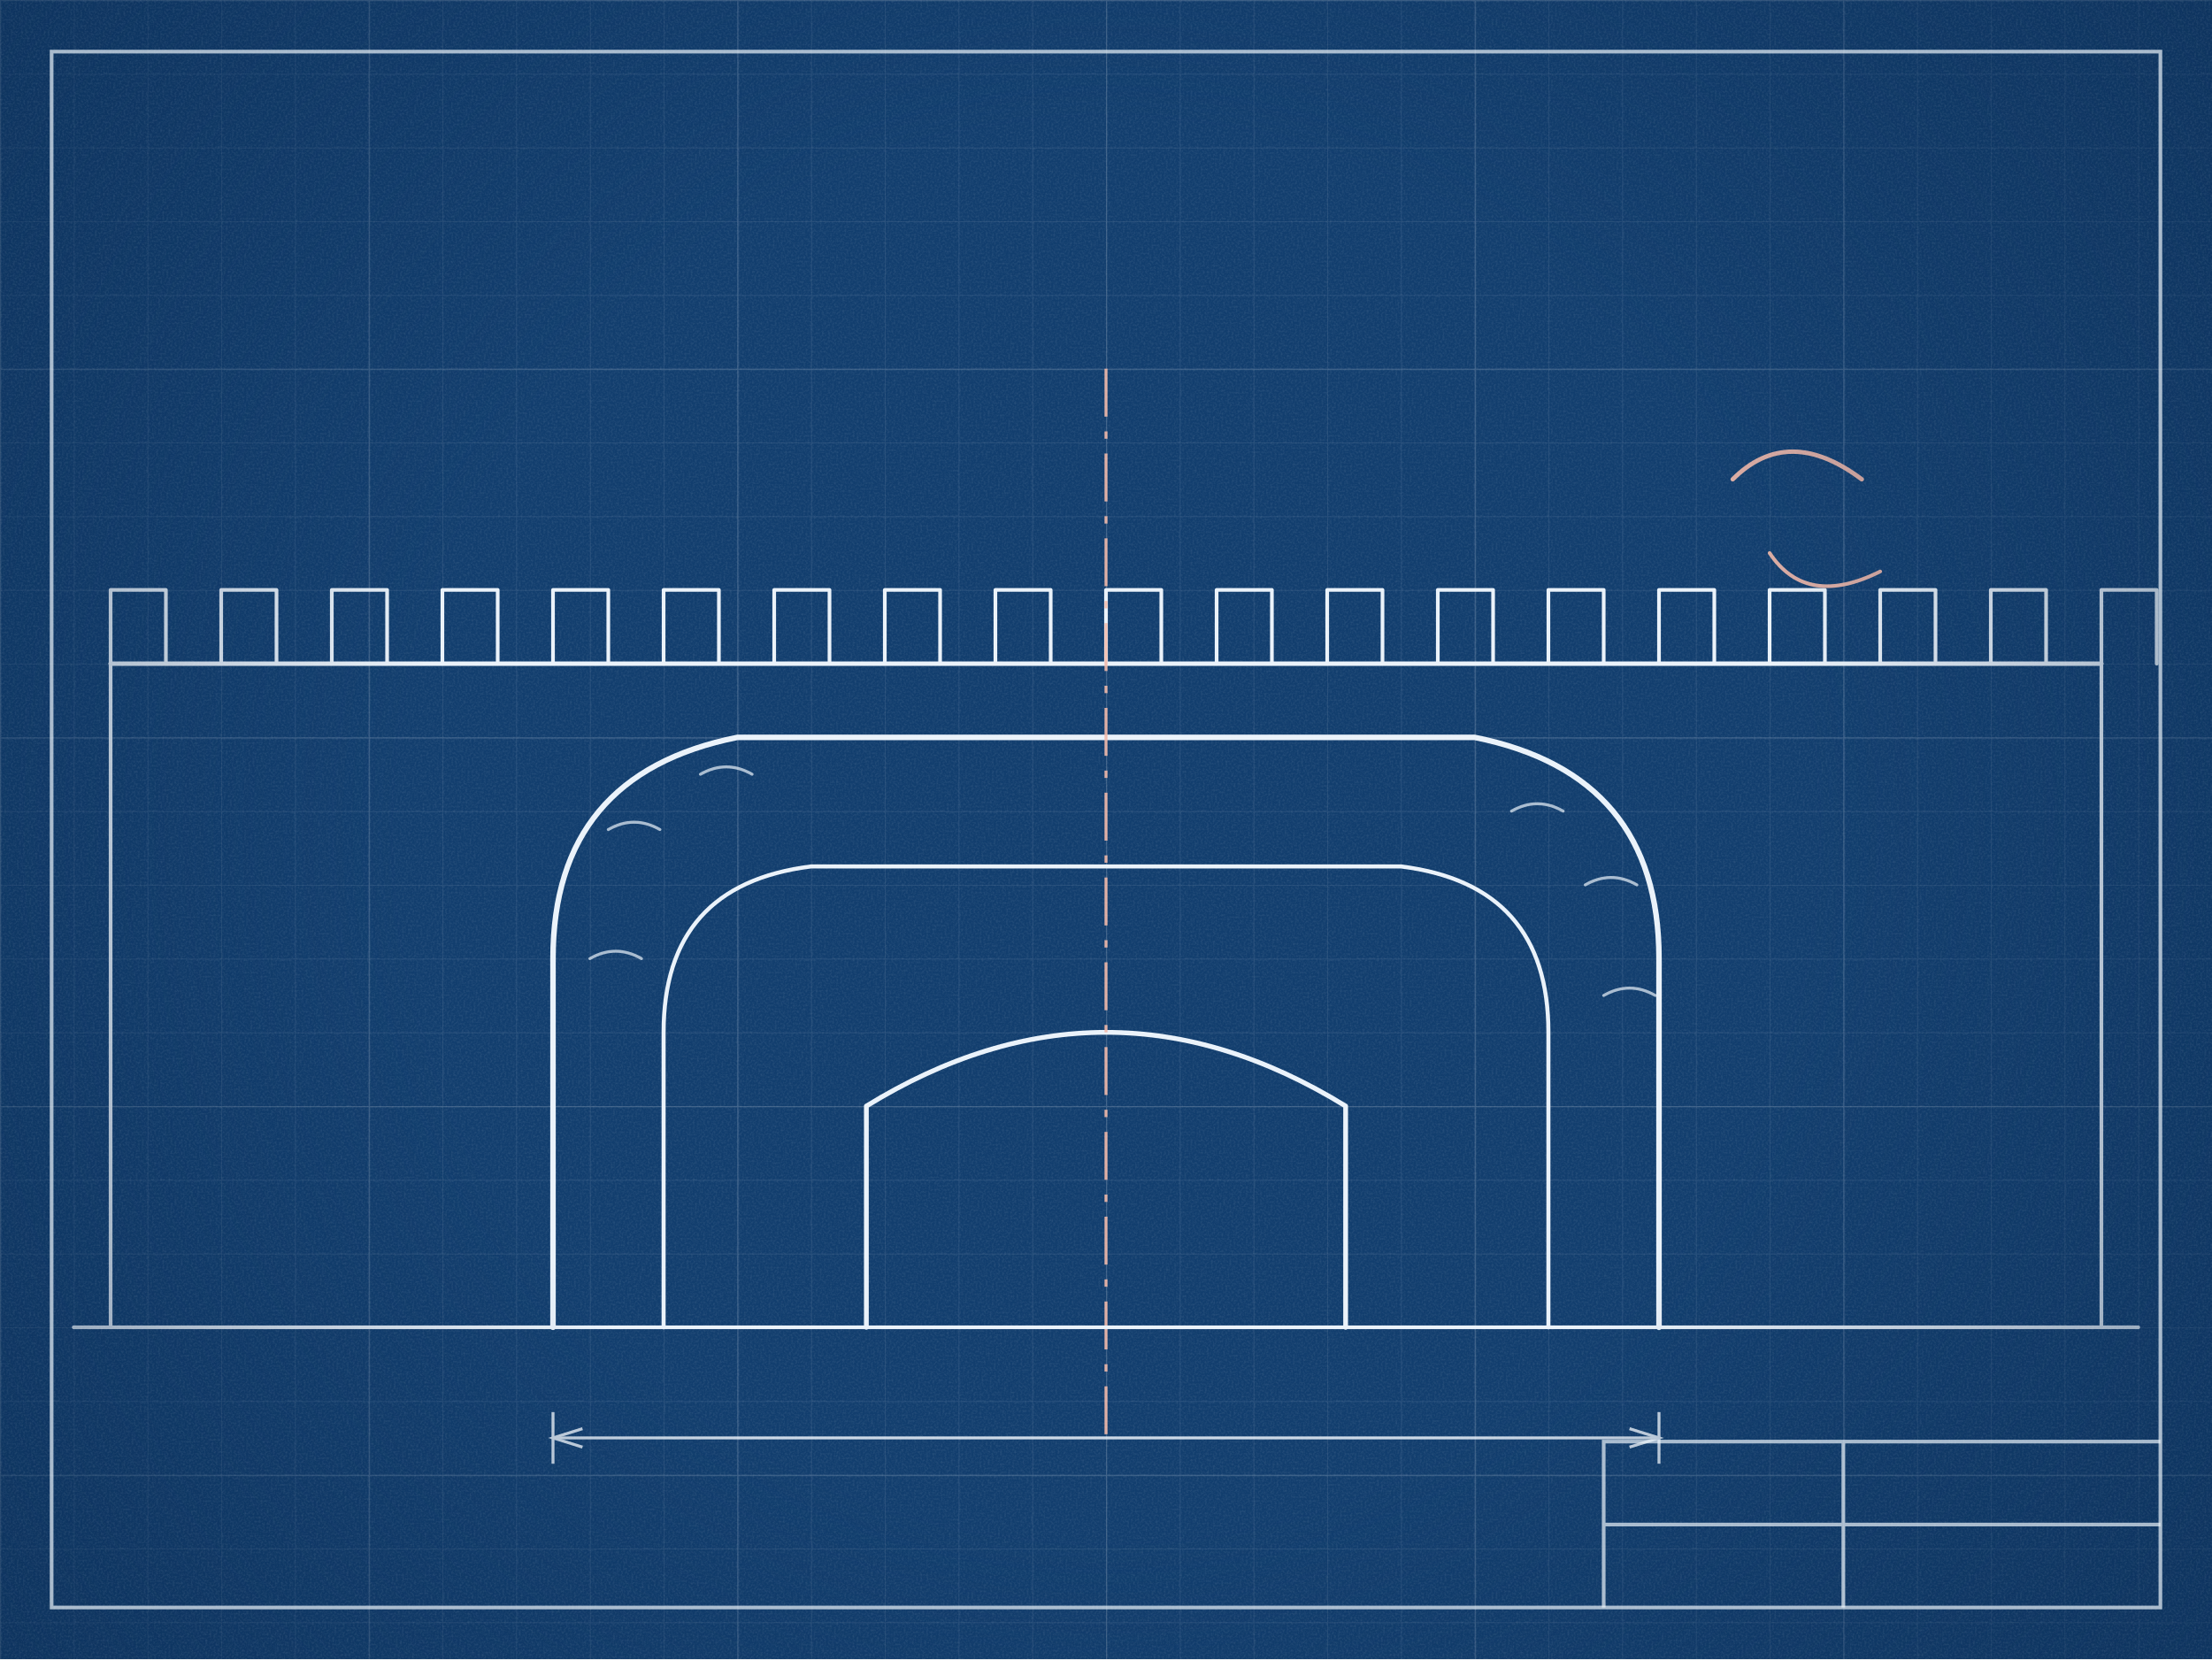
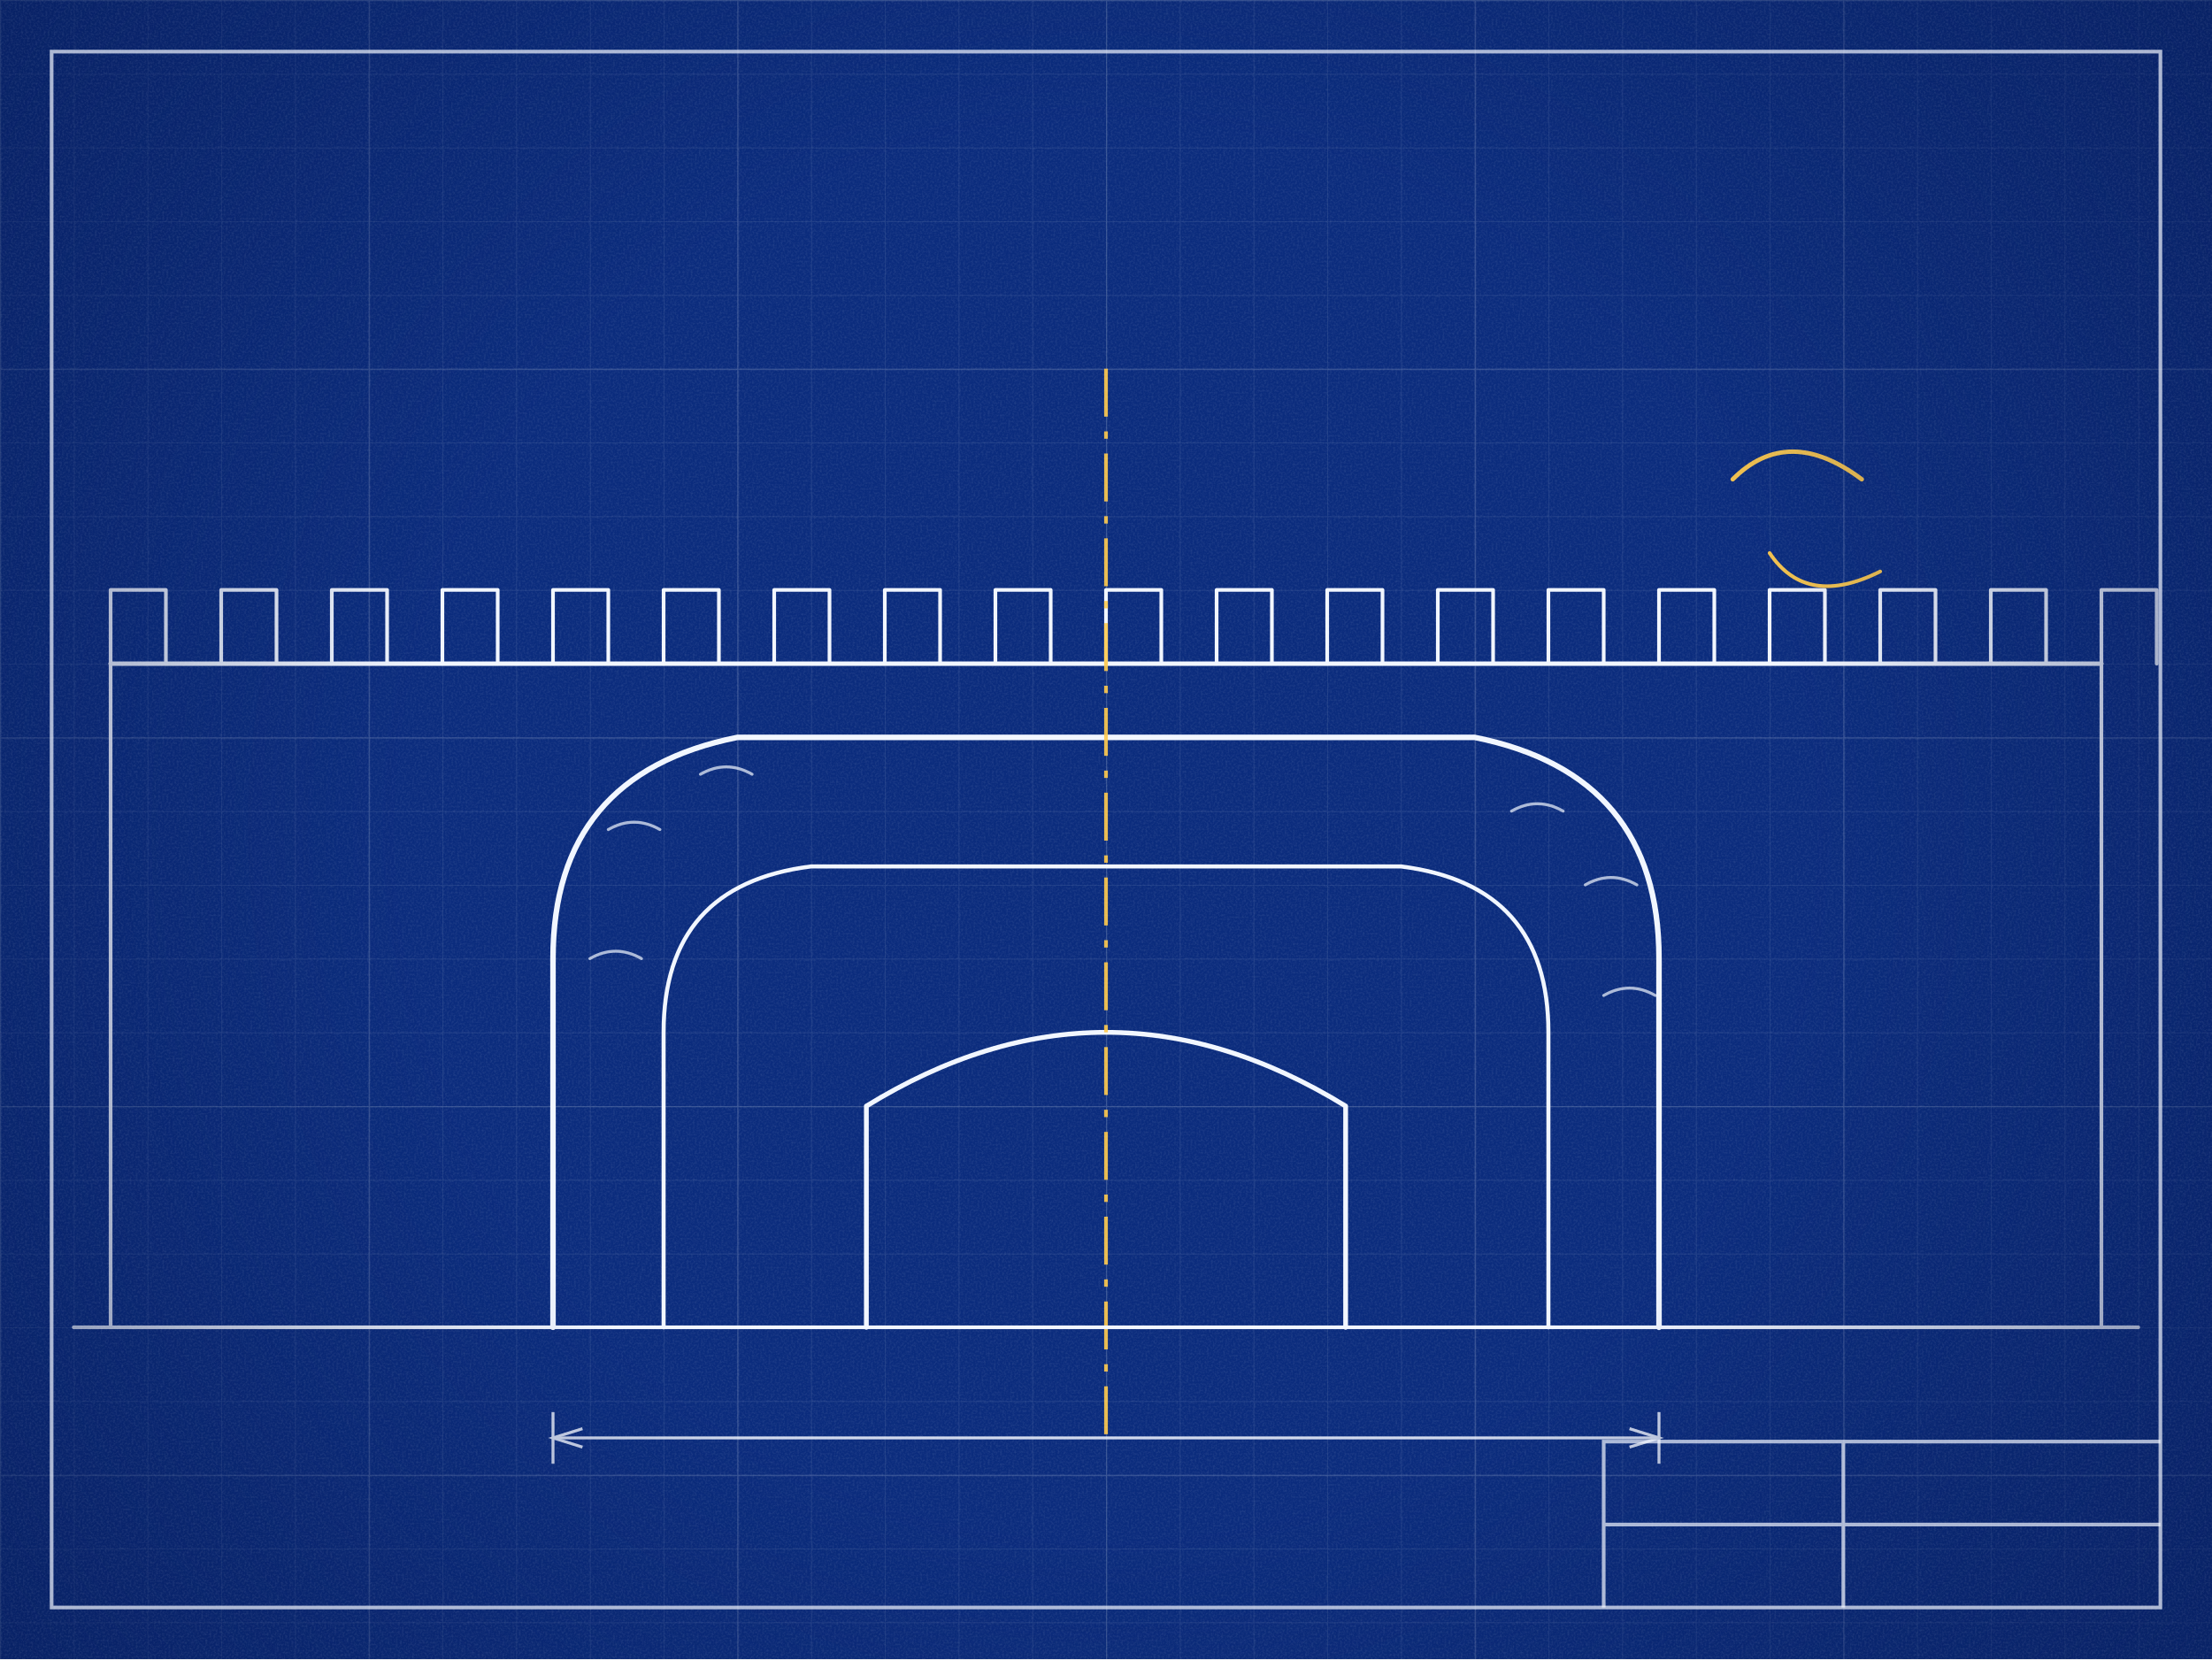
<svg xmlns="http://www.w3.org/2000/svg" viewBox="0 0 1200 900" width="1200" height="900" role="img" aria-labelledby="t d">
  <defs>
    <pattern id="grid" width="40" height="40" patternUnits="userSpaceOnUse">
      <path d="M40 0H0V40" fill="none" stroke="#FFFFFF" stroke-opacity=".08" stroke-width="1" />
    </pattern>
    <pattern id="grid5" width="200" height="200" patternUnits="userSpaceOnUse">
      <path d="M200 0H0V200" fill="none" stroke="#FFFFFF" stroke-opacity=".12" stroke-width="1.4" />
    </pattern>
    <filter id="paper" x="0" y="0" width="100%" height="100%">
      <feTurbulence type="fractalNoise" baseFrequency=".9" numOctaves="2" seed="4" stitchTiles="stitch" />
      <feColorMatrix values="0 0 0 0 1 0 0 0 0 1 0 0 0 0 1 0 0 0 .5 -.2" />
    </filter>
    <radialGradient id="bpv" cx="600" cy="450" r="760" gradientUnits="userSpaceOnUse">
-       <stop offset=".5" stop-color="#0A2B52" stop-opacity="0" />
-       <stop offset="1" stop-color="#0A2B52" stop-opacity=".55" />
+       <stop offset=".5" stop-color="#061A55" stop-opacity="0" />
+       <stop offset="1" stop-color="#061A55" stop-opacity=".6" />
    </radialGradient>
  </defs>
-   <rect width="1200" height="900" fill="#123E6E" />
+   <rect width="1200" height="900" fill="#0B2C7D" />
  <rect width="1200" height="900" fill="url(#grid)" />
  <rect width="1200" height="900" fill="url(#grid5)" />
-   <path d="M60 360H1140" fill="none" stroke="#EAF2FA" stroke-width="2.4" stroke-linejoin="round" stroke-linecap="round" />
-   <path d="M60 360V320H90V360M120 360V320H150V360M180 360V320H210V360M240 360V320H270V360M300 360V320H330V360M360 360V320H390V360M420 360V320H450V360M480 360V320H510V360M540 360V320H570V360M600 360V320H630V360M660 360V320H690V360M720 360V320H750V360M780 360V320H810V360M840 360V320H870V360M900 360V320H930V360M960 360V320H990V360M1020 360V320H1050V360M1080 360V320H1110V360M1140 360V320H1170V360" fill="none" stroke="#EAF2FA" stroke-width="2" stroke-linejoin="round" stroke-linecap="round" />
-   <path d="M60 360V720M1140 360V720" fill="none" stroke="#EAF2FA" stroke-width="2" stroke-linejoin="round" stroke-linecap="round" />
-   <path d="M300 720V520Q300 420 400 400H800Q900 420 900 520V720" fill="none" stroke="#EAF2FA" stroke-width="3" stroke-linejoin="round" stroke-linecap="round" />
-   <path d="M360 720V560Q360 480 440 470H760Q840 480 840 560V720" fill="none" stroke="#EAF2FA" stroke-width="2.2" stroke-linejoin="round" stroke-linecap="round" />
-   <path d="M470 720V600Q600 520 730 600V720" fill="none" stroke="#EAF2FA" stroke-width="2.6" stroke-linejoin="round" stroke-linecap="round" />
-   <path d="M330 450q14 -8 28 0M380 420q14 -8 28 0M820 440q14 -8 28 0M860 480q14 -8 28 0M320 520q14 -8 28 0M870 540q14 -8 28 0" fill="none" stroke="#EAF2FA" stroke-width="1.6" stroke-linecap="round" opacity="0.7" />
-   <path d="M600 200L600 780" stroke="#F2B8A8" stroke-width="1.6" stroke-dasharray="26 8 4 8" opacity=".9" />
-   <g stroke="#EAF2FA" stroke-width="1.6" fill="none" opacity=".85">
+   <path d="M60 360H1140" fill="none" stroke="#F1F6FF" stroke-width="2.4" stroke-linejoin="round" stroke-linecap="round" />
+   <path d="M60 360V320H90V360M120 360V320H150V360M180 360V320H210V360M240 360V320H270V360M300 360V320H330V360M360 360V320H390V360M420 360V320H450V360M480 360V320H510V360M540 360V320H570V360M600 360V320H630V360M660 360V320H690V360M720 360V320H750V360M780 360V320H810V360M840 360V320H870V360M900 360V320H930V360M960 360V320H990V360M1020 360V320H1050V360M1080 360V320H1110V360M1140 360V320H1170V360" fill="none" stroke="#F1F6FF" stroke-width="2" stroke-linejoin="round" stroke-linecap="round" />
+   <path d="M60 360V720M1140 360V720" fill="none" stroke="#F1F6FF" stroke-width="2" stroke-linejoin="round" stroke-linecap="round" />
+   <path d="M300 720V520Q300 420 400 400H800Q900 420 900 520V720" fill="none" stroke="#F1F6FF" stroke-width="3" stroke-linejoin="round" stroke-linecap="round" />
+   <path d="M360 720V560Q360 480 440 470H760Q840 480 840 560V720" fill="none" stroke="#F1F6FF" stroke-width="2.2" stroke-linejoin="round" stroke-linecap="round" />
+   <path d="M470 720V600Q600 520 730 600V720" fill="none" stroke="#F1F6FF" stroke-width="2.6" stroke-linejoin="round" stroke-linecap="round" />
+   <path d="M330 450q14 -8 28 0M380 420q14 -8 28 0M820 440q14 -8 28 0M860 480q14 -8 28 0M320 520q14 -8 28 0M870 540q14 -8 28 0" fill="none" stroke="#F1F6FF" stroke-width="1.6" stroke-linecap="round" opacity="0.7" />
+   <path d="M600 200L600 780" stroke="#FFC94A" stroke-width="2" stroke-dasharray="26 8 4 8" opacity=".9" />
+   <g stroke="#F1F6FF" stroke-width="1.6" fill="none" opacity=".85">
    <path d="M300 766V794M900 766V794M300 780H900" />
    <path d="M316 775L300 780L316 785M884 775L900 780L884 785" />
  </g>
-   <path d="M940 260q30-30 70 0" fill="none" stroke="#F2B8A8" stroke-width="2.4" stroke-linecap="round" opacity="0.9" />
-   <path d="M960 300q20 30 60 10" fill="none" stroke="#F2B8A8" stroke-width="2" stroke-linecap="round" opacity="0.9" />
-   <path d="M40 720H1160" fill="none" stroke="#EAF2FA" stroke-width="2" stroke-linejoin="round" stroke-linecap="round" />
+   <path d="M940 260q30-30 70 0" fill="none" stroke="#FFC94A" stroke-width="2.4" stroke-linecap="round" opacity="0.95" />
+   <path d="M960 300q20 30 60 10" fill="none" stroke="#FFC94A" stroke-width="2" stroke-linecap="round" opacity="0.95" />
+   <path d="M40 720H1160" fill="none" stroke="#F1F6FF" stroke-width="2" stroke-linejoin="round" stroke-linecap="round" />
  <rect width="1200" height="900" fill="url(#bpv)" />
  <rect width="1200" height="900" filter="url(#paper)" opacity=".35" />
-   <rect x="28" y="28" width="1144" height="844" fill="none" stroke="#EAF2FA" stroke-opacity=".7" stroke-width="2" />
-   <path d="M870 872V782H1172M870 827H1172M1000 782V872" fill="none" stroke="#EAF2FA" stroke-opacity=".7" stroke-width="2" />
+   <rect x="28" y="28" width="1144" height="844" fill="none" stroke="#F1F6FF" stroke-opacity=".7" stroke-width="2" />
+   <path d="M870 872V782H1172M870 827H1172M1000 782V872" fill="none" stroke="#F1F6FF" stroke-opacity=".7" stroke-width="2" />
</svg>
